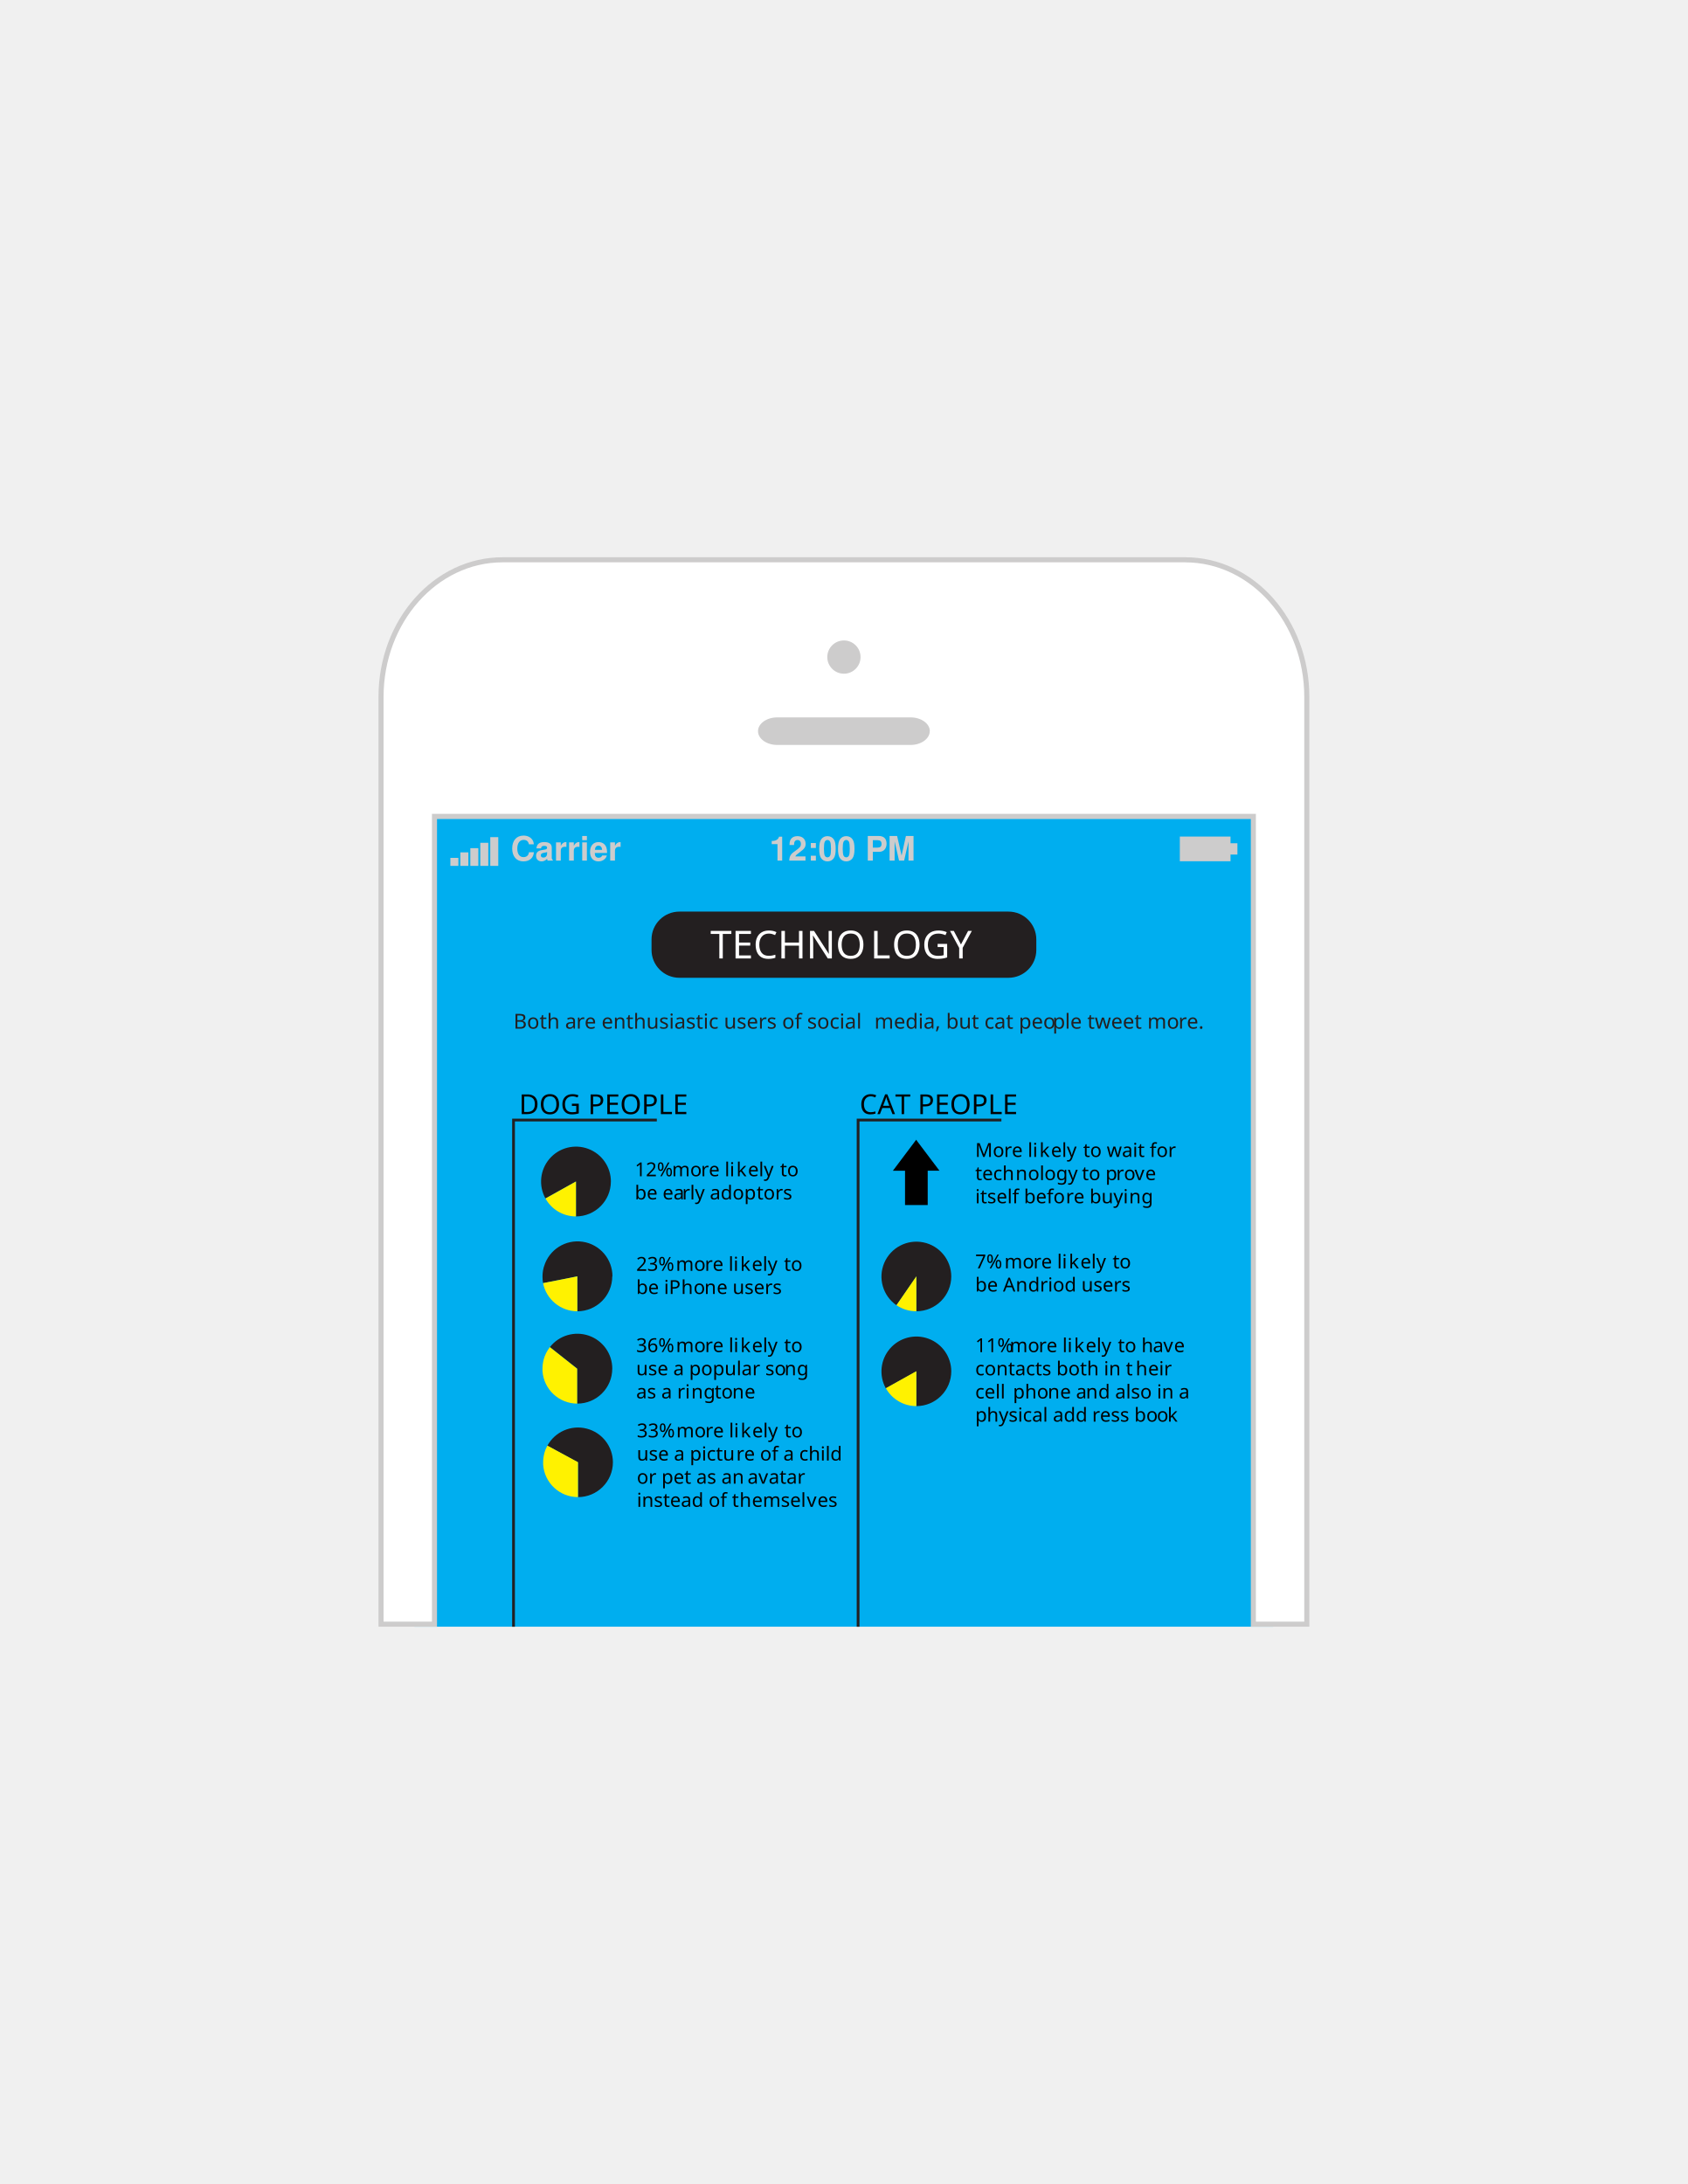
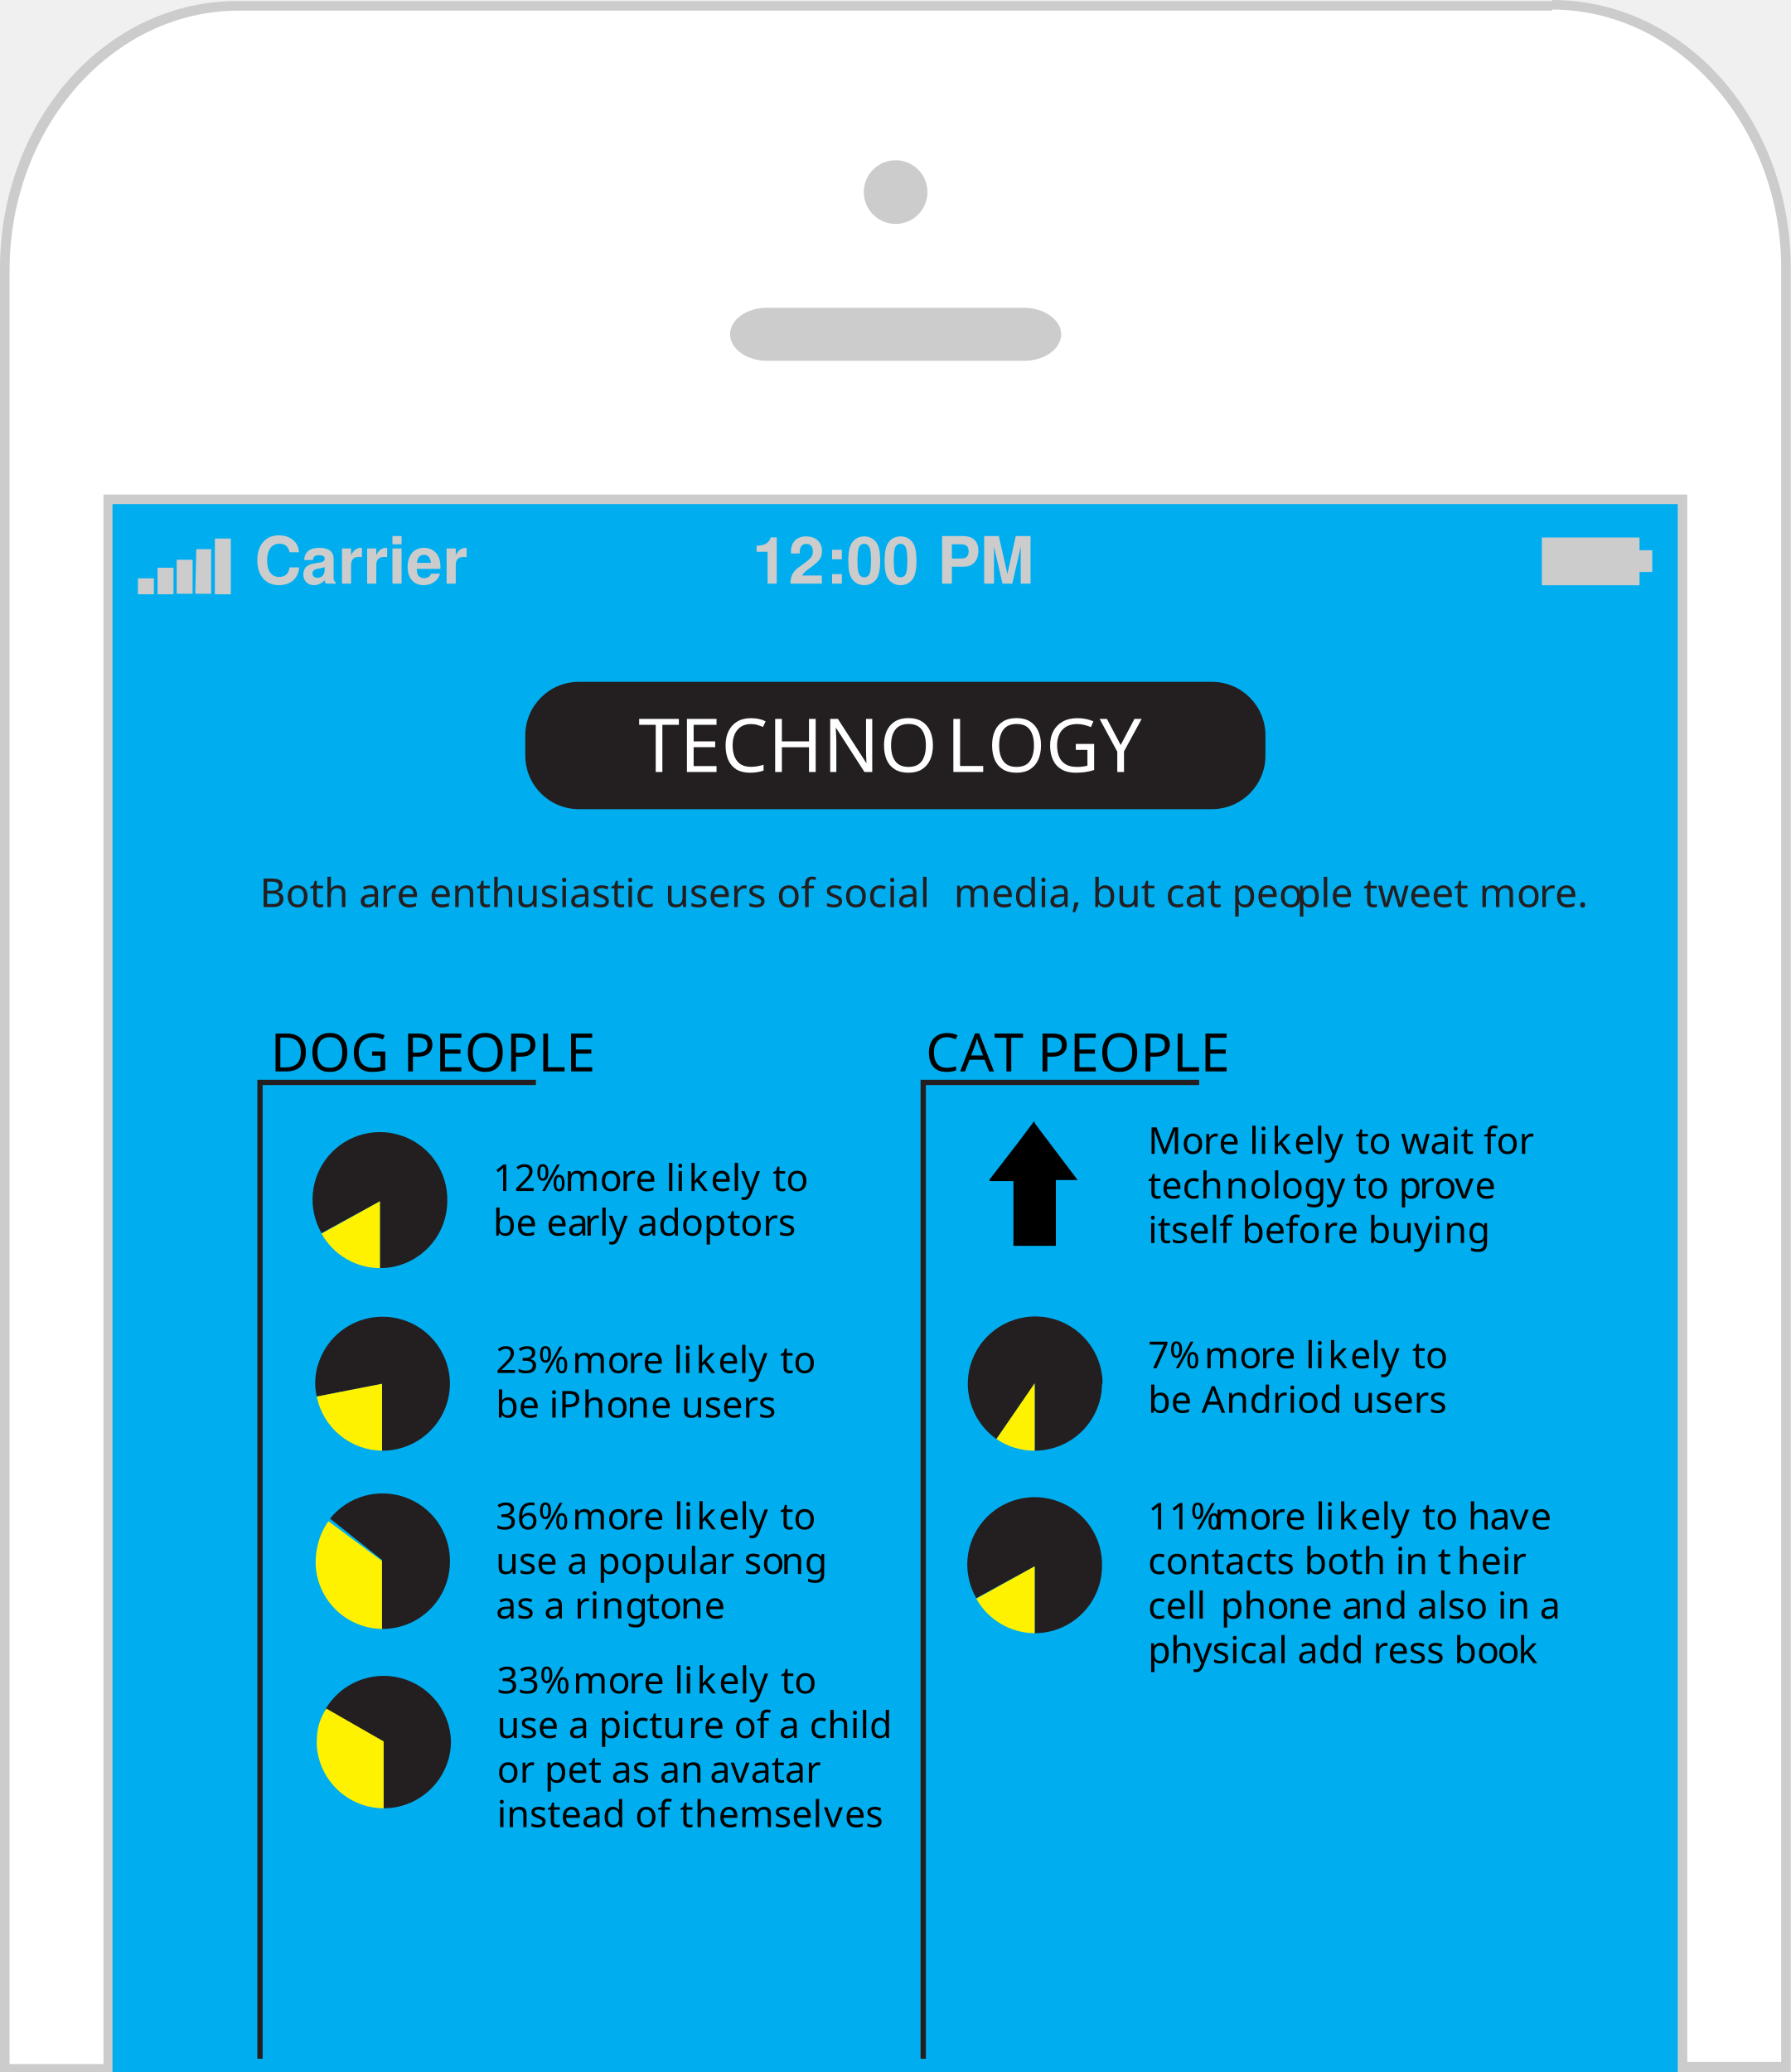
- <svg xmlns="http://www.w3.org/2000/svg" id="Layer_1" data-name="Layer 1" viewBox="0 0 612 792">
-   <path fill="#00aeef" d="M150.33 277.23h311.34V589.9H150.33z" />
-   <text fill="#010101" transform="translate(188.2 404.02)" font-size="10" font-family="Roboto Slab">
+ <svg xmlns="http://www.w3.org/2000/svg" data-name="Layer 1" viewBox="0 0 337.5 390.5">
+   <path fill="#00aeef" d="M13 75.2h311.4v315.3H13z" />
+   <text fill="#010101" transform="translate(50.96 201.93)" font-size="10" font-family="Roboto Slab">
    DOG PEOPLE
  </text>
-   <text fill="#010101" transform="translate(311.7 404.02)" font-size="10" font-family="Roboto Slab">
-     C<tspan x="6.45" y="0">A</tspan>
+   <text fill="#010101" transform="translate(174.46 201.93)" font-size="10" font-family="Roboto Slab">
+     C<tspan x="6.5" y="0">A</tspan>
    <tspan x="12.9" y="0">T PEOPLE</tspan>
  </text>
-   <path fill="#231f20" d="M344.93 462.84a12.67 12.67 0 0 1-12.67 12.67v-12.6l-7.2 10.43a12.66 12.66 0 1 1 19.87-10.43z" />
-   <path fill="#fff200" d="M332.26 462.84v12.67a12.55 12.55 0 0 1-7.2-2.2z" />
-   <text fill="#010101" transform="translate(353.6 459.95)" font-size="7" font-family="Roboto Slab">
-     7% <tspan x="10.59" y="0">m</tspan>
-     <tspan x="17.17" y="0">o</tspan>
-     <tspan x="21.09" y="0">r</tspan>
-     <tspan x="23.92" y="0">e li</tspan>
-     <tspan x="33.93" y="0">k</tspan>
-     <tspan x="38.12" y="0">ely </tspan>
+   <path fill="#231f20" d="M207.7 260.7a12.7 12.7 0 0 1-12.7 12.7v-12.6l-7.2 10.4a12.7 12.7 0 1 1 20-10.4z" />
+   <path fill="#fff200" d="M195 260.7v12.7a12.6 12.6 0 0 1-7.2-2.2z" />
+   <text fill="#010101" transform="translate(216.36 257.86)" font-size="7" font-family="Roboto Slab">
+     7% <tspan x="10.6" y="0">m</tspan>
+     <tspan x="17.2" y="0">o</tspan>
+     <tspan x="21.1" y="0">r</tspan>
+     <tspan x="23.9" y="0">e li</tspan>
+     <tspan x="33.9" y="0">k</tspan>
+     <tspan x="38.1" y="0">ely </tspan>
    <tspan x="49.8" y="0">t</tspan>
-     <tspan x="52.29" y="0">o </tspan>
+     <tspan x="52.3" y="0">o </tspan>
    <tspan x="0" y="8.4">be A</tspan>
-     <tspan x="14.68" y="8.4">n</tspan>
-     <tspan x="19.15" y="8.4">driod users</tspan>
+     <tspan x="14.7" y="8.4">n</tspan>
+     <tspan x="19.1" y="8.4">driod users</tspan>
  </text>
-   <path fill="#231f20" d="M221.5 428.45a12.67 12.67 0 0 1-12.66 12.67v-12.67l-11.06 6.16a12.66 12.66 0 1 1 23.73-6.1z" />
-   <path fill="#fff200" d="M208.84 428.45v12.67a12.65 12.65 0 0 1-11.06-6.5z" />
-   <text fill="#010101" transform="translate(230.17 426.56)" font-size="7" font-family="Roboto Slab">
-     12% <tspan x="13.48" y="0">m</tspan>
-     <tspan x="20.06" y="0">o</tspan>
-     <tspan x="23.99" y="0">r</tspan>
-     <tspan x="26.82" y="0">e li</tspan>
-     <tspan x="36.83" y="0">k</tspan>
-     <tspan x="41.01" y="0">ely </tspan>
-     <tspan x="52.69" y="0">t</tspan>
-     <tspan x="55.19" y="0">o </tspan>
+   <path fill="#231f20" d="M84.3 226.4A12.7 12.7 0 0 1 71.6 239v-12.6l-11 6a12.7 12.7 0 1 1 23.7-6z" />
+   <path fill="#fff200" d="M71.6 226.4V239a12.7 12.7 0 0 1-11-6.5z" />
+   <text fill="#010101" transform="translate(92.93 224.47)" font-size="7" font-family="Roboto Slab">
+     12% <tspan x="13.5" y="0">m</tspan>
+     <tspan x="20.1" y="0">o</tspan>
+     <tspan x="24" y="0">r</tspan>
+     <tspan x="26.8" y="0">e li</tspan>
+     <tspan x="36.8" y="0">k</tspan>
+     <tspan x="41" y="0">ely </tspan>
+     <tspan x="52.7" y="0">t</tspan>
+     <tspan x="55.2" y="0">o </tspan>
    <tspan x="0" y="8.4">be ea</tspan>
-     <tspan x="17.18" y="8.4">r</tspan>
+     <tspan x="17.2" y="8.4">r</tspan>
    <tspan x="20" y="8.4">ly adop</tspan>
-     <tspan x="44.14" y="8.4">t</tspan>
-     <tspan x="46.63" y="8.4">ors</tspan>
+     <tspan x="44.1" y="8.4">t</tspan>
+     <tspan x="46.6" y="8.4">ors</tspan>
  </text>
-   <path fill="#fff200" d="M209.33 496.33V509a12.66 12.66 0 0 1-12.63-11.84v-.83a12.7 12.7 0 0 1 .4-3.17v-.06a12.58 12.58 0 0 1 2.32-4.62z" />
-   <path fill="#231f20" d="M222 496.33A12.67 12.67 0 0 1 209.33 509v-12.67l-9.92-7.85a12.66 12.66 0 0 1 22.6 7.85z" />
-   <text fill="#010101" transform="translate(230.67 490.32)" font-size="7" font-family="Roboto Slab">
-     36% <tspan x="14.42" y="0">m</tspan>
+   <path fill="#fff200" d="M72 294.2V307a12.7 12.7 0 0 1-12.5-12v-.7a12.7 12.7 0 0 1 .4-3.2 12.6 12.6 0 0 1 2-4.4z" />
+   <path fill="#231f20" d="M84.8 294.2A12.7 12.7 0 0 1 72 307v-13l-9.8-7.8a12.7 12.7 0 0 1 22.6 7.8z" />
+   <text fill="#010101" transform="translate(93.43 288.23)" font-size="7" font-family="Roboto Slab">
+     36% <tspan x="14.4" y="0">m</tspan>
    <tspan x="21" y="0">o</tspan>
-     <tspan x="24.93" y="0">r</tspan>
-     <tspan x="27.76" y="0">e li</tspan>
-     <tspan x="37.77" y="0">k</tspan>
-     <tspan x="41.95" y="0">ely </tspan>
-     <tspan x="53.63" y="0">t</tspan>
-     <tspan x="56.13" y="0">o </tspan>
+     <tspan x="24.9" y="0">r</tspan>
+     <tspan x="27.8" y="0">e li</tspan>
+     <tspan x="37.8" y="0">k</tspan>
+     <tspan x="42" y="0">ely </tspan>
+     <tspan x="53.6" y="0">t</tspan>
+     <tspan x="56.1" y="0">o </tspan>
    <tspan x="0" y="8.4">use a popular so</tspan>
-     <tspan x="53.76" y="8.4">n</tspan>
-     <tspan x="58.24" y="8.4">g</tspan>
+     <tspan x="53.8" y="8.4">n</tspan>
+     <tspan x="58.2" y="8.4">g</tspan>
    <tspan x="0" y="16.8">as a ri</tspan>
-     <tspan x="19.95" y="16.8">n</tspan>
-     <tspan x="24.42" y="16.8">g</tspan>
-     <tspan x="28.39" y="16.8">t</tspan>
-     <tspan x="30.88" y="16.8">o</tspan>
-     <tspan x="34.81" y="16.8">n</tspan>
-     <tspan x="39.28" y="16.8">e</tspan>
+     <tspan x="19.9" y="16.8">n</tspan>
+     <tspan x="24.4" y="16.8">g</tspan>
+     <tspan x="28.4" y="16.8">t</tspan>
+     <tspan x="30.9" y="16.8">o</tspan>
+     <tspan x="34.8" y="16.8">n</tspan>
+     <tspan x="39.3" y="16.8">e</tspan>
  </text>
-   <path d="M340.78 424.54h-4.4V437h-8.22v-12.45h-4.4l.07-.1 5.36-7.12 3-4v-.06l.4.6 8 10.6z" />
-   <text fill="#010101" transform="translate(230.67 460.85)" font-size="7" font-family="Roboto Slab">
-     23% <tspan x="14.38" y="0">m</tspan>
-     <tspan x="20.96" y="0">o</tspan>
-     <tspan x="24.88" y="0">r</tspan>
-     <tspan x="27.71" y="0">e li</tspan>
-     <tspan x="37.72" y="0">k</tspan>
-     <tspan x="41.91" y="0">ely </tspan>
-     <tspan x="53.59" y="0">t</tspan>
-     <tspan x="56.08" y="0">o </tspan>
+   <path d="M203.5 222.4H199v12.4h-8v-12.2h-4.5v-.3l5.4-7 3-4 .2.5 8 10.6z" />
+   <text fill="#010101" transform="translate(93.43 258.76)" font-size="7" font-family="Roboto Slab">
+     23% <tspan x="14.4" y="0">m</tspan>
+     <tspan x="21" y="0">o</tspan>
+     <tspan x="24.9" y="0">r</tspan>
+     <tspan x="27.7" y="0">e li</tspan>
+     <tspan x="37.7" y="0">k</tspan>
+     <tspan x="41.9" y="0">ely </tspan>
+     <tspan x="53.6" y="0">t</tspan>
+     <tspan x="56.1" y="0">o </tspan>
    <tspan x="0" y="8.4">be iP</tspan>
    <tspan x="16.3" y="8.4">h</tspan>
-     <tspan x="20.79" y="8.4">o</tspan>
-     <tspan x="24.72" y="8.4">n</tspan>
-     <tspan x="29.19" y="8.4">e users</tspan>
+     <tspan x="20.8" y="8.4">o</tspan>
+     <tspan x="24.7" y="8.4">n</tspan>
+     <tspan x="29.2" y="8.4">e users</tspan>
  </text>
-   <path fill="#231f20" d="M222 462.85a12.67 12.67 0 0 1-12.67 12.67v-12.67l-12.42 2.46a12.44 12.44 0 0 1-.2-2.4 12.7 12.7 0 0 1 .4-3.16v-.06l.18-.52a12.66 12.66 0 0 1 24.78 3.77z" />
-   <path fill="#fff200" d="M209.33 462.85v12.67a12.67 12.67 0 0 1-12.42-10.2z" />
-   <path fill="#231f20" d="M222.24 530.24a12.67 12.67 0 0 1-12.67 12.67v-12.6l-11.1-6.05a12.66 12.66 0 0 1 23.77 6.06z" />
-   <path fill="#fff200" d="M209.57 530.24v12.67a12.66 12.66 0 0 1-12.63-11.8v-.8a12.7 12.7 0 0 1 .4-3.17v-.1a12.5 12.5 0 0 1 1.13-2.8z" />
-   <text fill="#010101" transform="translate(230.91 521.24)" font-size="7" font-family="Roboto Slab">
-     33% <tspan x="14.29" y="0">m</tspan>
-     <tspan x="20.87" y="0">o</tspan>
+   <path fill="#231f20" d="M84.8 260.8A12.7 12.7 0 0 1 72 273.4v-12.6l-12.3 2.4a12.4 12.4 0 0 1-.3-2.4 12.7 12.7 0 0 1 .4-3.2l.2-.6a12.7 12.7 0 0 1 24.8 3.8z" />
+   <path fill="#fff200" d="M72 260.8v12.6a12.7 12.7 0 0 1-12.3-10.2z" />
+   <path fill="#231f20" d="M85 328.2a12.7 12.7 0 0 1-12.7 12.6v-12.6l-11-6a12.7 12.7 0 0 1 23.7 6z" />
+   <path fill="#fff200" d="M72.3 328.2v12.6A12.7 12.7 0 0 1 59.7 329v-1a12.7 12.7 0 0 1 .4-3 12.5 12.5 0 0 1 1.4-3z" />
+   <text fill="#010101" transform="translate(93.67 319.15)" font-size="7" font-family="Roboto Slab">
+     33% <tspan x="14.3" y="0">m</tspan>
+     <tspan x="20.9" y="0">o</tspan>
    <tspan x="24.8" y="0">r</tspan>
-     <tspan x="27.63" y="0">e li</tspan>
-     <tspan x="37.64" y="0">k</tspan>
-     <tspan x="41.82" y="0">ely </tspan>
+     <tspan x="27.6" y="0">e li</tspan>
+     <tspan x="37.6" y="0">k</tspan>
+     <tspan x="41.8" y="0">ely </tspan>
    <tspan x="53.5" y="0">t</tspan>
    <tspan x="56" y="0">o </tspan>
    <tspan x="0" y="8.4">use a pictu</tspan>
-     <tspan x="36.05" y="8.4">r</tspan>
-     <tspan x="38.88" y="8.4">e of a child </tspan>
+     <tspan x="36" y="8.4">r</tspan>
+     <tspan x="38.9" y="8.4">e of a child </tspan>
    <tspan x="0" y="16.8">or pet as an </tspan>
-     <tspan x="40.13" y="16.8">av</tspan>
-     <tspan x="47.79" y="16.8">atar</tspan>
+     <tspan x="40.1" y="16.8">av</tspan>
+     <tspan x="47.8" y="16.8">atar</tspan>
    <tspan x="0" y="25.2">instead of t</tspan>
-     <tspan x="37.21" y="25.2">h</tspan>
+     <tspan x="37.2" y="25.2">h</tspan>
    <tspan x="41.7" y="25.2">emsel</tspan>
-     <tspan x="61.61" y="25.2">v</tspan>
-     <tspan x="65.47" y="25.2">es</tspan>
+     <tspan x="61.6" y="25.2">v</tspan>
+     <tspan x="65.5" y="25.2">es</tspan>
  </text>
-   <text fill="#010101" transform="translate(353.6 419.55)" font-size="7" font-family="Roboto Slab">
-     Mo<tspan x="10.44" y="0">r</tspan>
-     <tspan x="13.27" y="0">e li</tspan>
-     <tspan x="23.28" y="0">k</tspan>
-     <tspan x="27.46" y="0">ely </tspan>
-     <tspan x="39.14" y="0">t</tspan>
-     <tspan x="41.64" y="0">o wait for </tspan>
+   <text fill="#010101" transform="translate(216.36 217.46)" font-size="7" font-family="Roboto Slab">
+     Mo<tspan x="10.4" y="0">r</tspan>
+     <tspan x="13.3" y="0">e li</tspan>
+     <tspan x="23.3" y="0">k</tspan>
+     <tspan x="27.5" y="0">ely </tspan>
+     <tspan x="39.1" y="0">t</tspan>
+     <tspan x="41.6" y="0">o wait for </tspan>
    <tspan x="0" y="8.4">tech</tspan>
-     <tspan x="14.62" y="8.4">n</tspan>
-     <tspan x="19.09" y="8.4">ol</tspan>
-     <tspan x="25.08" y="8.4">ogy </tspan>
-     <tspan x="38.68" y="8.4">t</tspan>
-     <tspan x="41.18" y="8.4">o p</tspan>
-     <tspan x="51.08" y="8.4">r</tspan>
-     <tspan x="53.91" y="8.4">o</tspan>
-     <tspan x="57.79" y="8.4">v</tspan>
-     <tspan x="61.65" y="8.4">e </tspan>
+     <tspan x="14.6" y="8.4">n</tspan>
+     <tspan x="19.1" y="8.4">ol</tspan>
+     <tspan x="25.1" y="8.4">ogy </tspan>
+     <tspan x="38.7" y="8.4">t</tspan>
+     <tspan x="41.2" y="8.4">o p</tspan>
+     <tspan x="51.1" y="8.4">r</tspan>
+     <tspan x="53.9" y="8.4">o</tspan>
+     <tspan x="57.8" y="8.4">v</tspan>
+     <tspan x="61.6" y="8.4">e </tspan>
    <tspan x="0" y="16.8">itself befo</tspan>
-     <tspan x="32.86" y="16.8">r</tspan>
-     <tspan x="35.69" y="16.8">e buyi</tspan>
-     <tspan x="55.77" y="16.8">n</tspan>
-     <tspan x="60.24" y="16.8">g</tspan>
+     <tspan x="32.9" y="16.8">r</tspan>
+     <tspan x="35.7" y="16.8">e buyi</tspan>
+     <tspan x="55.8" y="16.8">n</tspan>
+     <tspan x="60.2" y="16.8">g</tspan>
  </text>
-   <path fill="#231f20" d="M344.93 497.24a12.67 12.67 0 0 1-12.67 12.67v-12.6l-11.06 6.17a12.66 12.66 0 1 1 23.73-6.15z" />
-   <path fill="#fff200" d="M332.26 497.24v12.67a12.65 12.65 0 0 1-11.06-6.5z" />
-   <text fill="#010101" transform="translate(353.6 490.34)" font-size="7" font-family="Roboto Slab">
+   <path fill="#231f20" d="M207.7 295.2a12.7 12.7 0 0 1-12.7 12.6v-12.6l-11 6a12.7 12.7 0 1 1 23.7-6z" />
+   <path fill="#fff200" d="M195 295.2v12.6a12.7 12.7 0 0 1-11-6.5z" />
+   <text fill="#010101" transform="translate(216.36 288.25)" font-size="7" font-family="Roboto Slab">
    11% <tspan x="12.5" y="0">m</tspan>
-     <tspan x="19.08" y="0">o</tspan>
-     <tspan x="23.01" y="0">r</tspan>
-     <tspan x="25.84" y="0">e li</tspan>
-     <tspan x="35.84" y="0">k</tspan>
-     <tspan x="40.03" y="0">ely </tspan>
-     <tspan x="51.71" y="0">t</tspan>
-     <tspan x="54.21" y="0">o h</tspan>
-     <tspan x="64.39" y="0">a</tspan>
+     <tspan x="19.1" y="0">o</tspan>
+     <tspan x="23" y="0">r</tspan>
+     <tspan x="25.8" y="0">e li</tspan>
+     <tspan x="35.8" y="0">k</tspan>
+     <tspan x="40" y="0">ely </tspan>
+     <tspan x="51.7" y="0">t</tspan>
+     <tspan x="54.2" y="0">o h</tspan>
+     <tspan x="64.4" y="0">a</tspan>
    <tspan x="68.2" y="0">v</tspan>
-     <tspan x="72.06" y="0">e </tspan>
+     <tspan x="72.1" y="0">e </tspan>
    <tspan x="0" y="8.4">contacts both in t</tspan>
-     <tspan x="58.18" y="8.4">h</tspan>
-     <tspan x="62.67" y="8.4">eir </tspan>
+     <tspan x="58.2" y="8.4">h</tspan>
+     <tspan x="62.7" y="8.4">eir </tspan>
    <tspan x="0" y="16.8">cell </tspan>
-     <tspan x="13.69" y="16.8">ph</tspan>
-     <tspan x="22.37" y="16.8">o</tspan>
+     <tspan x="13.7" y="16.8">ph</tspan>
+     <tspan x="22.4" y="16.8">o</tspan>
    <tspan x="26.3" y="16.8">n</tspan>
-     <tspan x="30.77" y="16.8">e a</tspan>
-     <tspan x="40.13" y="16.8">n</tspan>
+     <tspan x="30.8" y="16.8">e a</tspan>
+     <tspan x="40.1" y="16.8">n</tspan>
    <tspan x="44.6" y="16.8">d also in a </tspan>
    <tspan x="0" y="25.2">p</tspan>
    <tspan x="4.2" y="25.2">hysical add</tspan>
-     <tspan x="42.39" y="25.2">r</tspan>
-     <tspan x="45.22" y="25.2">ess bo</tspan>
-     <tspan x="65.84" y="25.2">o</tspan>
+     <tspan x="42.4" y="25.2">r</tspan>
+     <tspan x="45.2" y="25.2">ess bo</tspan>
+     <tspan x="65.8" y="25.2">o</tspan>
    <tspan x="69.7" y="25.2">k</tspan>
  </text>
-   <text fill="#231f20" transform="translate(186.19 373.03)" font-size="7.5" font-family="Roboto Slab">
-     Both a<tspan x="22.72" y="0">r</tspan>
-     <tspan x="25.75" y="0">e enthusiastic users of social </tspan>
-     <tspan x="130.84" y="0">m</tspan>
-     <tspan x="137.89" y="0">edia, but cat peo</tspan>
-     <tspan x="195.44" y="0">p</tspan>
-     <tspan x="199.94" y="0">le tweet </tspan>
-     <tspan x="229.82" y="0">m</tspan>
-     <tspan x="236.87" y="0">o</tspan>
-     <tspan x="241.08" y="0">r</tspan>
-     <tspan x="244.11" y="0">e.</tspan>
+   <text fill="#231f20" transform="translate(48.95 170.94)" font-size="7.5" font-family="Roboto Slab">
+     Both a<tspan x="22.7" y="0">r</tspan>
+     <tspan x="25.8" y="0">e enthusiastic users of social </tspan>
+     <tspan x="130.8" y="0">m</tspan>
+     <tspan x="137.9" y="0">edia, but cat peo</tspan>
+     <tspan x="195.4" y="0">p</tspan>
+     <tspan x="199.9" y="0">le tweet </tspan>
+     <tspan x="229.8" y="0">m</tspan>
+     <tspan x="236.9" y="0">o</tspan>
+     <tspan x="241.1" y="0">r</tspan>
+     <tspan x="244.1" y="0">e.</tspan>
  </text>
-   <path fill="none" stroke="#231f20" stroke-miterlimit="10" d="M238.16 406.17H186.2v183.75m176.9-183.75h-51.96v183.75" />
-   <rect width="139.52" height="24" x="236.24" y="330.58" fill="#231f20" rx="10.09" ry="10.09" />
-   <text fill="#fff" transform="translate(257.56 347.58)" font-size="14" font-family="Roboto Slab">
-     TECHNO<tspan x="58.03" y="0">L</tspan>
-     <tspan x="65.78" y="0">OGY</tspan>
+   <path fill="none" stroke="#231f20" stroke-miterlimit="10" d="M101 204H49v184" />
+   <path fill="none" stroke="#231f20" stroke-miterlimit="10" d="M226 204h-52v184" />
+   <rect width="139.5" height="24" x="99" y="128.5" fill="#231f20" rx="10.1" ry="10.1" />
+   <text fill="#fff" transform="translate(120.32 145.49)" font-size="14" font-family="Roboto Slab">
+     TECHNO<tspan x="58" y="0">L</tspan>
+     <tspan x="65.8" y="0">OGY</tspan>
  </text>
-   <path fill="#cdcccc" d="M163.3 311.1h2.9v2.9h-2.9zm3.62-2h2.9v4.9h-2.9zm7.23-3.47h2.9V314h-2.9zm3.62-2.05h2.9V314h-2.9zm-7.23 4h2.9V314h-2.9z" />
-   <text fill="#cdcccc" transform="translate(185.19 312.09)" font-size="12.25" font-family="Helvetica" font-weight="700">
+   <path fill="#cdcccc" d="M26 109h3v3h-3z" />
+   <path fill="#cdcccc" d="M29.7 107h3v5h-3z" />
+   <path fill="#cdcccc" d="M37 103.5h2.8v8.4h-3z" />
+   <path fill="#cdcccc" d="M40.5 101.5h3V112h-3z" />
+   <path fill="#cdcccc" d="M33.3 105.5h3v6.4h-3z" />
+   <text fill="#cdcccc" transform="translate(47.95 110)" font-size="12.3" font-family="Helvetica" font-weight="700">
    Carrier
  </text>
-   <text fill="#cdcccc" transform="translate(278.99 312.09)" font-size="12.25" font-family="Helvetica" font-weight="700">
+   <text fill="#cdcccc" transform="translate(141.75 110)" font-size="12.3" font-family="Helvetica" font-weight="700">
    12:00 PM
  </text>
-   <path fill="#cdcccc" d="M448.7 305.8h-2.52v-2.43H427.8v8.95h18.38v-2.43h2.5v-4.1z" />
-   <path fill="#fff" d="M454.46 589V296.06H157.54V589h-19.38V252.7c0-27.4 19.77-49.7 44.08-49.7h247.52c24.3 0 44.08 22.3 44.08 49.7V589h-19.38z" />
-   <path fill="#cdcccc" d="M429.76 203.93c23.8 0 43.16 21.9 43.16 48.8v335.34h-17.54V295.14H156.62v292.93h-17.54V252.7c0-26.9 19.36-48.78 43.16-48.78h247.52m0-1.84H182.24c-24.86 0-45 22.67-45 50.63v337.2h21.22V297h295.08v292.9h21.22V252.7c0-28-20.14-50.62-45-50.62z" />
-   <path fill="#cdcccc" d="M337.12 265.15c0 2.75-3.12 5-7 5h-48.27c-3.85 0-7-2.23-7-5 0-2.75 3.12-5 7-5h48.3c3.85 0 7 2.23 7 5z" />
-   <circle cx="306" cy="238.28" r="6.03" fill="#cdcccc" />
+   <path fill="#cdcccc" d="M311.4 103.7H309v-2.4h-18.4v9H309v-2.5h2.4v-4" />
+   <path fill="#fff" d="M317.2 389.6V94h-297v295.6H1v-339C1 23.2 20.6 1 45 1h247.5c24.3 0 44 22.2 44 49.6v339h-19.3z" />
+   <path fill="#cdcccc" d="M292.5 1.8c23.8 0 43.2 22 43.2 48.8v338H318V93.2H19.5V389H1.8V51C1.8 24 21.2 2 45 2h247.5m0-1.8H45C20 0 0 22.7 0 50.6v340h21.2V95h295v295.5h21.3v-340c0-28-20-50.5-45-50.5z" />
+   <path fill="#cdcccc" d="M200 63c0 2.8-3.2 5-7 5h-48.4c-3.8 0-7-2.2-7-5 0-2.7 3-5 7-5H193c3.8 0 7 2.3 7 5z" />
+   <circle cx="168.8" cy="36.2" r="6" fill="#cdcccc" />
</svg>
